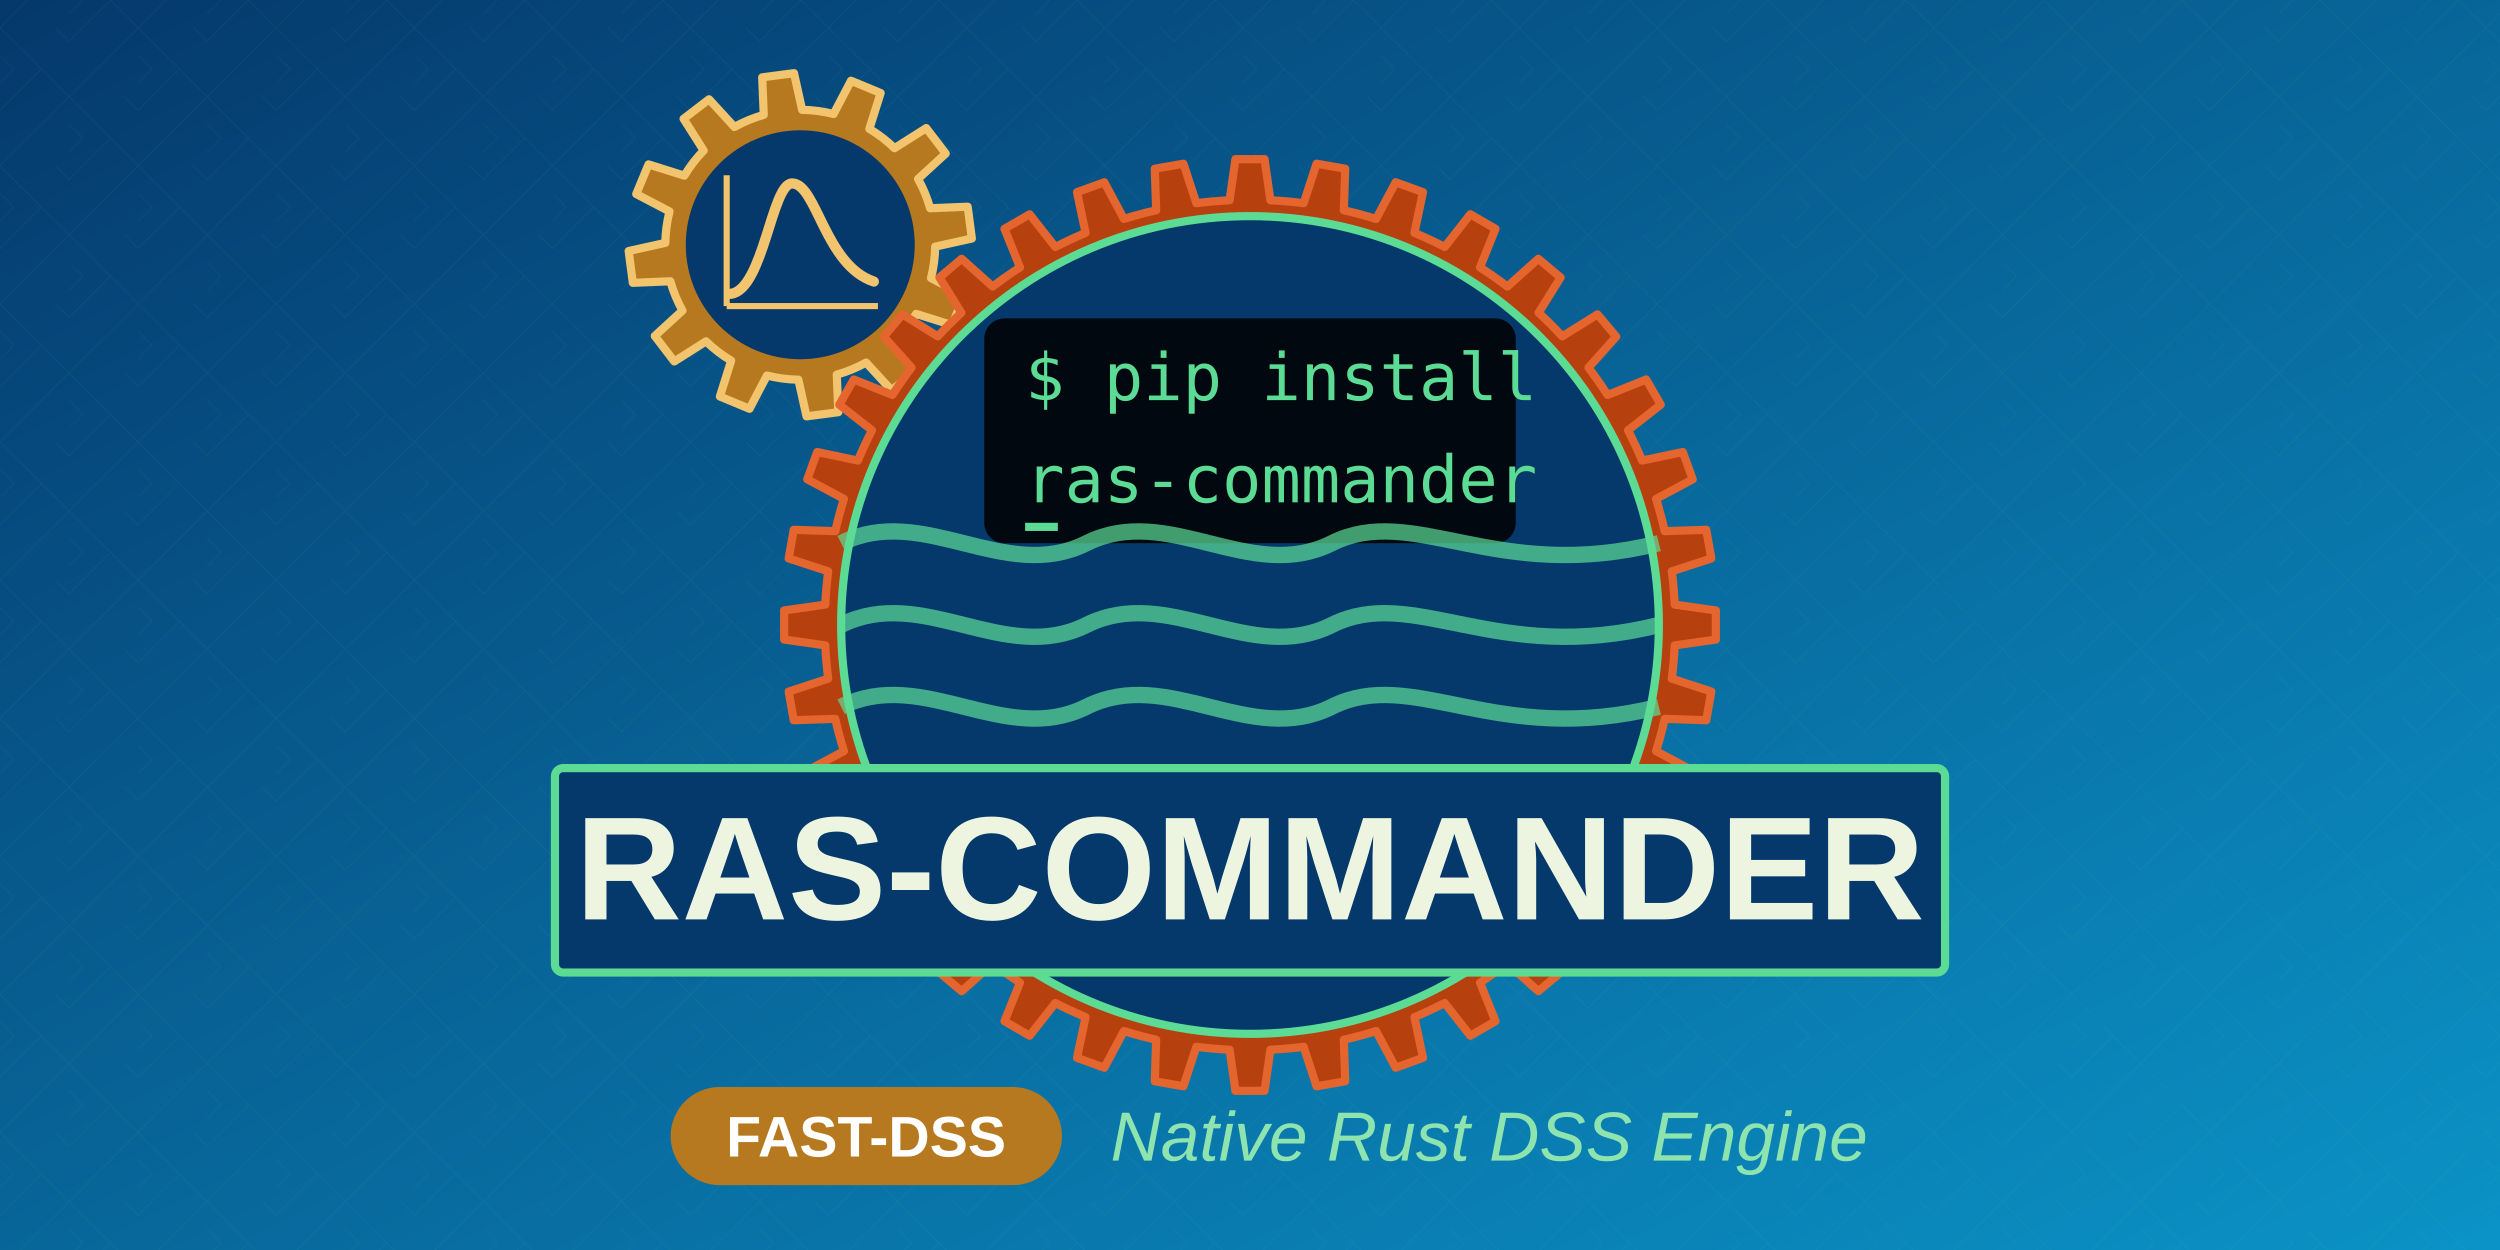
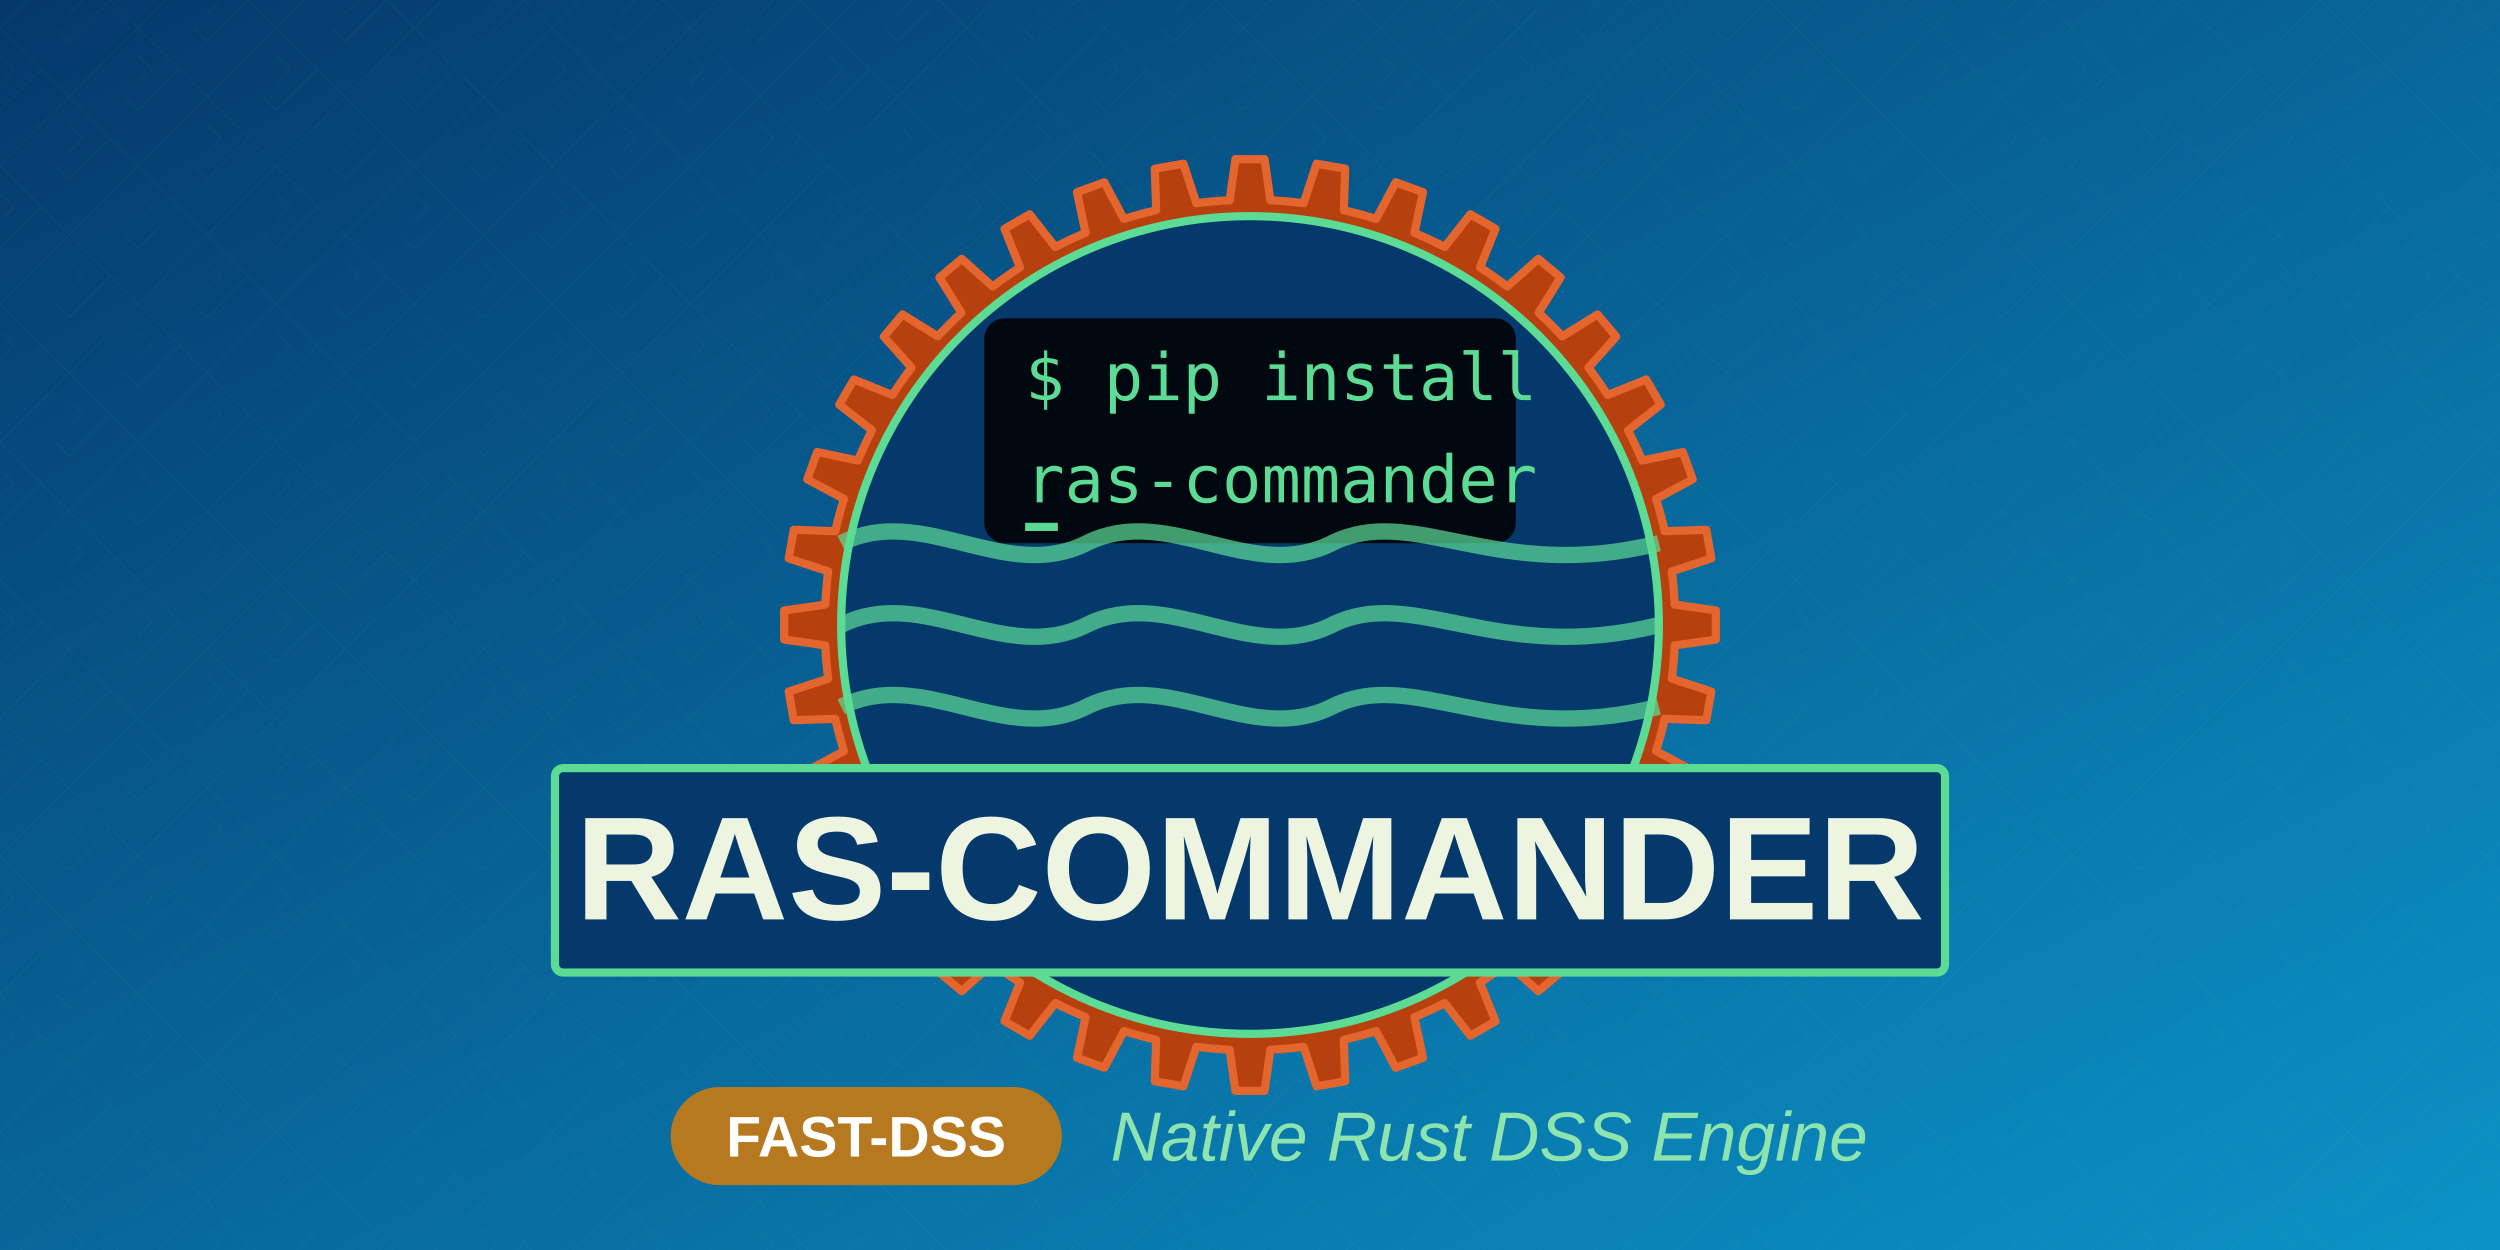
<svg xmlns="http://www.w3.org/2000/svg" viewBox="0 0 1280 640" width="1280" height="640">
  <defs>
    <linearGradient id="bg-gradient" x1="0%" y1="0%" x2="100%" y2="100%">
      <stop offset="0%" stop-color="#05386B" />
      <stop offset="100%" stop-color="#0B93C7" />
    </linearGradient>
    <pattern id="circuit-pattern" patternUnits="userSpaceOnUse" width="50" height="50" patternTransform="rotate(45)">
      <path d="M10,0 L10,50 M0,10 L50,10 M20,20 L30,20 L30,30 M40,10 L40,40 L30,40" fill="none" stroke="#5CDB95" stroke-width="0.5" stroke-opacity="0.3" />
    </pattern>
  </defs>
  <rect width="1280" height="640" fill="url(#bg-gradient)" />
  <rect width="1280" height="640" fill="url(#circuit-pattern)" opacity="0.2" />
  <g transform="translate(169,6) scale(2.09333)">
-     <g>
-       <path d="M106.07,25.23 L105.69,16.05 L113.47,15.03 L115.46,24.00 A33,33 0 0 1 123.15,25.02 L127.41,16.88 L134.66,19.89 L131.90,28.65 A33,33 0 0 1 138.05,33.38 L145.81,28.46 L150.58,34.69 L143.81,40.90 A33,33 0 0 1 146.77,48.07 L155.95,47.69 L156.97,55.47 L148.00,57.46 A33,33 0 0 1 146.98,65.15 L155.12,69.41 L152.11,76.66 L143.35,73.90 A33,33 0 0 1 138.62,80.05 L143.54,87.81 L137.31,92.58 L131.10,85.81 A33,33 0 0 1 123.93,88.77 L124.31,97.95 L116.53,98.97 L114.54,90.00 A33,33 0 0 1 106.85,88.98 L102.59,97.12 L95.34,94.11 L98.10,85.35 A33,33 0 0 1 91.95,80.62 L84.19,85.54 L79.42,79.31 L86.19,73.10 A33,33 0 0 1 83.23,65.93 L74.05,66.31 L73.03,58.53 L82.00,56.54 A33,33 0 0 1 83.02,48.85 L74.88,44.59 L77.89,37.34 L86.65,40.10 A33,33 0 0 1 91.38,33.95 L86.46,26.19 L92.69,21.42 L98.90,28.19 A33,33 0 0 1 106.07,25.23 Z" fill="#B7791F" stroke="#F2C46D" stroke-width="2" stroke-linejoin="round" />
-       <circle cx="115" cy="57" r="27" fill="#05386B" stroke="#05386B" stroke-width="2" />
-       <path d="M97,72 L134,72 M97,72 L97,40" fill="none" stroke="#F2C46D" stroke-width="1.5" />
-       <path d="M98,69 C106,68 108,42 113,42 C119,42 121,62 133,66" fill="none" stroke="#F2C46D" stroke-width="2.5" stroke-linecap="round" />
-     </g>
    <path d="M220.01,46.12 L221.44,36.06 L228.56,36.06 L229.99,46.12 A104,104 0 0 1 238.12,46.83 L241.28,37.17 L248.29,38.40 L247.95,48.56 A104,104 0 0 1 255.84,50.68 L260.63,41.71 L267.31,44.14 L265.22,54.09 A104,104 0 0 1 272.62,57.54 L278.89,49.54 L285.05,53.10 L281.26,62.53 A104,104 0 0 1 287.95,67.22 L295.52,60.43 L300.97,65.00 L295.60,73.63 A104,104 0 0 1 301.37,79.40 L310.00,74.03 L314.57,79.48 L307.78,87.05 A104,104 0 0 1 312.47,93.74 L321.90,89.95 L325.46,96.11 L317.46,102.38 A104,104 0 0 1 320.91,109.78 L330.86,107.69 L333.29,114.37 L324.32,119.16 A104,104 0 0 1 326.44,127.05 L336.60,126.71 L337.83,133.72 L328.17,136.88 A104,104 0 0 1 328.88,145.01 L338.94,146.44 L338.94,153.56 L328.88,154.99 A104,104 0 0 1 328.17,163.12 L337.83,166.28 L336.60,173.29 L326.44,172.95 A104,104 0 0 1 324.32,180.84 L333.29,185.63 L330.86,192.31 L320.91,190.22 A104,104 0 0 1 317.46,197.62 L325.46,203.89 L321.90,210.05 L312.47,206.26 A104,104 0 0 1 307.78,212.95 L314.57,220.52 L310.00,225.97 L301.37,220.60 A104,104 0 0 1 295.60,226.37 L300.97,235.00 L295.52,239.57 L287.95,232.78 A104,104 0 0 1 281.26,237.47 L285.05,246.90 L278.89,250.46 L272.62,242.46 A104,104 0 0 1 265.22,245.91 L267.31,255.86 L260.63,258.29 L255.84,249.32 A104,104 0 0 1 247.95,251.44 L248.29,261.60 L241.28,262.83 L238.12,253.17 A104,104 0 0 1 229.99,253.88 L228.56,263.94 L221.44,263.94 L220.01,253.88 A104,104 0 0 1 211.88,253.17 L208.72,262.83 L201.71,261.60 L202.05,251.44 A104,104 0 0 1 194.16,249.32 L189.37,258.29 L182.69,255.86 L184.78,245.91 A104,104 0 0 1 177.38,242.46 L171.11,250.46 L164.95,246.90 L168.74,237.47 A104,104 0 0 1 162.05,232.78 L154.48,239.57 L149.03,235.00 L154.40,226.37 A104,104 0 0 1 148.63,220.60 L140.00,225.97 L135.43,220.52 L142.22,212.95 A104,104 0 0 1 137.53,206.26 L128.10,210.05 L124.54,203.89 L132.54,197.62 A104,104 0 0 1 129.09,190.22 L119.14,192.31 L116.71,185.63 L125.68,180.84 A104,104 0 0 1 123.56,172.95 L113.40,173.29 L112.17,166.28 L121.83,163.12 A104,104 0 0 1 121.12,154.99 L111.06,153.56 L111.06,146.44 L121.12,145.01 A104,104 0 0 1 121.83,136.88 L112.17,133.72 L113.40,126.71 L123.56,127.05 A104,104 0 0 1 125.68,119.16 L116.71,114.37 L119.14,107.69 L129.09,109.78 A104,104 0 0 1 132.54,102.38 L124.54,96.11 L128.10,89.95 L137.53,93.74 A104,104 0 0 1 142.22,87.05 L135.43,79.48 L140.00,74.03 L148.63,79.40 A104,104 0 0 1 154.40,73.63 L149.03,65.00 L154.48,60.43 L162.05,67.22 A104,104 0 0 1 168.74,62.53 L164.95,53.10 L171.11,49.54 L177.38,57.54 A104,104 0 0 1 184.78,54.09 L182.69,44.14 L189.37,41.71 L194.16,50.68 A104,104 0 0 1 202.05,48.56 L201.71,38.40 L208.72,37.17 L211.88,46.83 A104,104 0 0 1 220.01,46.12 Z" fill="#B7410E" stroke="#E5652E" stroke-width="2" stroke-linejoin="round" />
    <circle cx="225" cy="150" r="100" fill="#05386B" stroke="#5CDB95" stroke-width="2" />
    <rect x="55" y="185" width="340" height="50" fill="#05386B" stroke="#5CDB95" stroke-width="2" rx="2" ry="2" />
    <rect x="160" y="75" width="130" height="55" rx="5" ry="5" fill="#000" fill-opacity="0.85" />
    <text x="170" y="95" font-family="Consolas, monospace" font-size="16" fill="#5CDB95">$ pip install</text>
    <text x="170" y="120" font-family="Consolas, monospace" font-size="16" fill="#5CDB95">ras-commander</text>
    <rect x="170" y="125" width="8" height="2" fill="#5CDB95">
      <animate attributeName="opacity" values="1;0;1" dur="1.2s" repeatCount="indefinite" />
    </rect>
    <g opacity="0.7">
      <path d="M125,130 C145,120 165,140 185,130 C205,120 225,140 245,130 C265,120 285,140 325,130" fill="none" stroke="#5CDB95" stroke-width="4" />
      <path d="M125,150 C145,140 165,160 185,150 C205,140 225,160 245,150 C265,140 285,160 325,150" fill="none" stroke="#5CDB95" stroke-width="4" />
      <path d="M125,170 C145,160 165,180 185,170 C205,160 225,180 245,170 C265,160 285,180 325,170" fill="none" stroke="#5CDB95" stroke-width="4" />
    </g>
    <text x="225" y="222" font-family="Arial, sans-serif" font-size="36" font-weight="bold" text-anchor="middle" fill="#EDF5E1">RAS-COMMANDER</text>
    <rect x="83.3" y="263" width="95.7" height="24" rx="12" ry="12" fill="#B7791F" />
    <text x="131.1" y="280" font-family="Arial, sans-serif" font-size="14" font-weight="bold" text-anchor="middle" fill="#FFFFFF">FAST-DSS</text>
    <text x="190.9" y="281" font-family="Arial, sans-serif" font-size="17" font-style="italic" fill="#8EE4AF">Native Rust DSS Engine</text>
  </g>
</svg>
